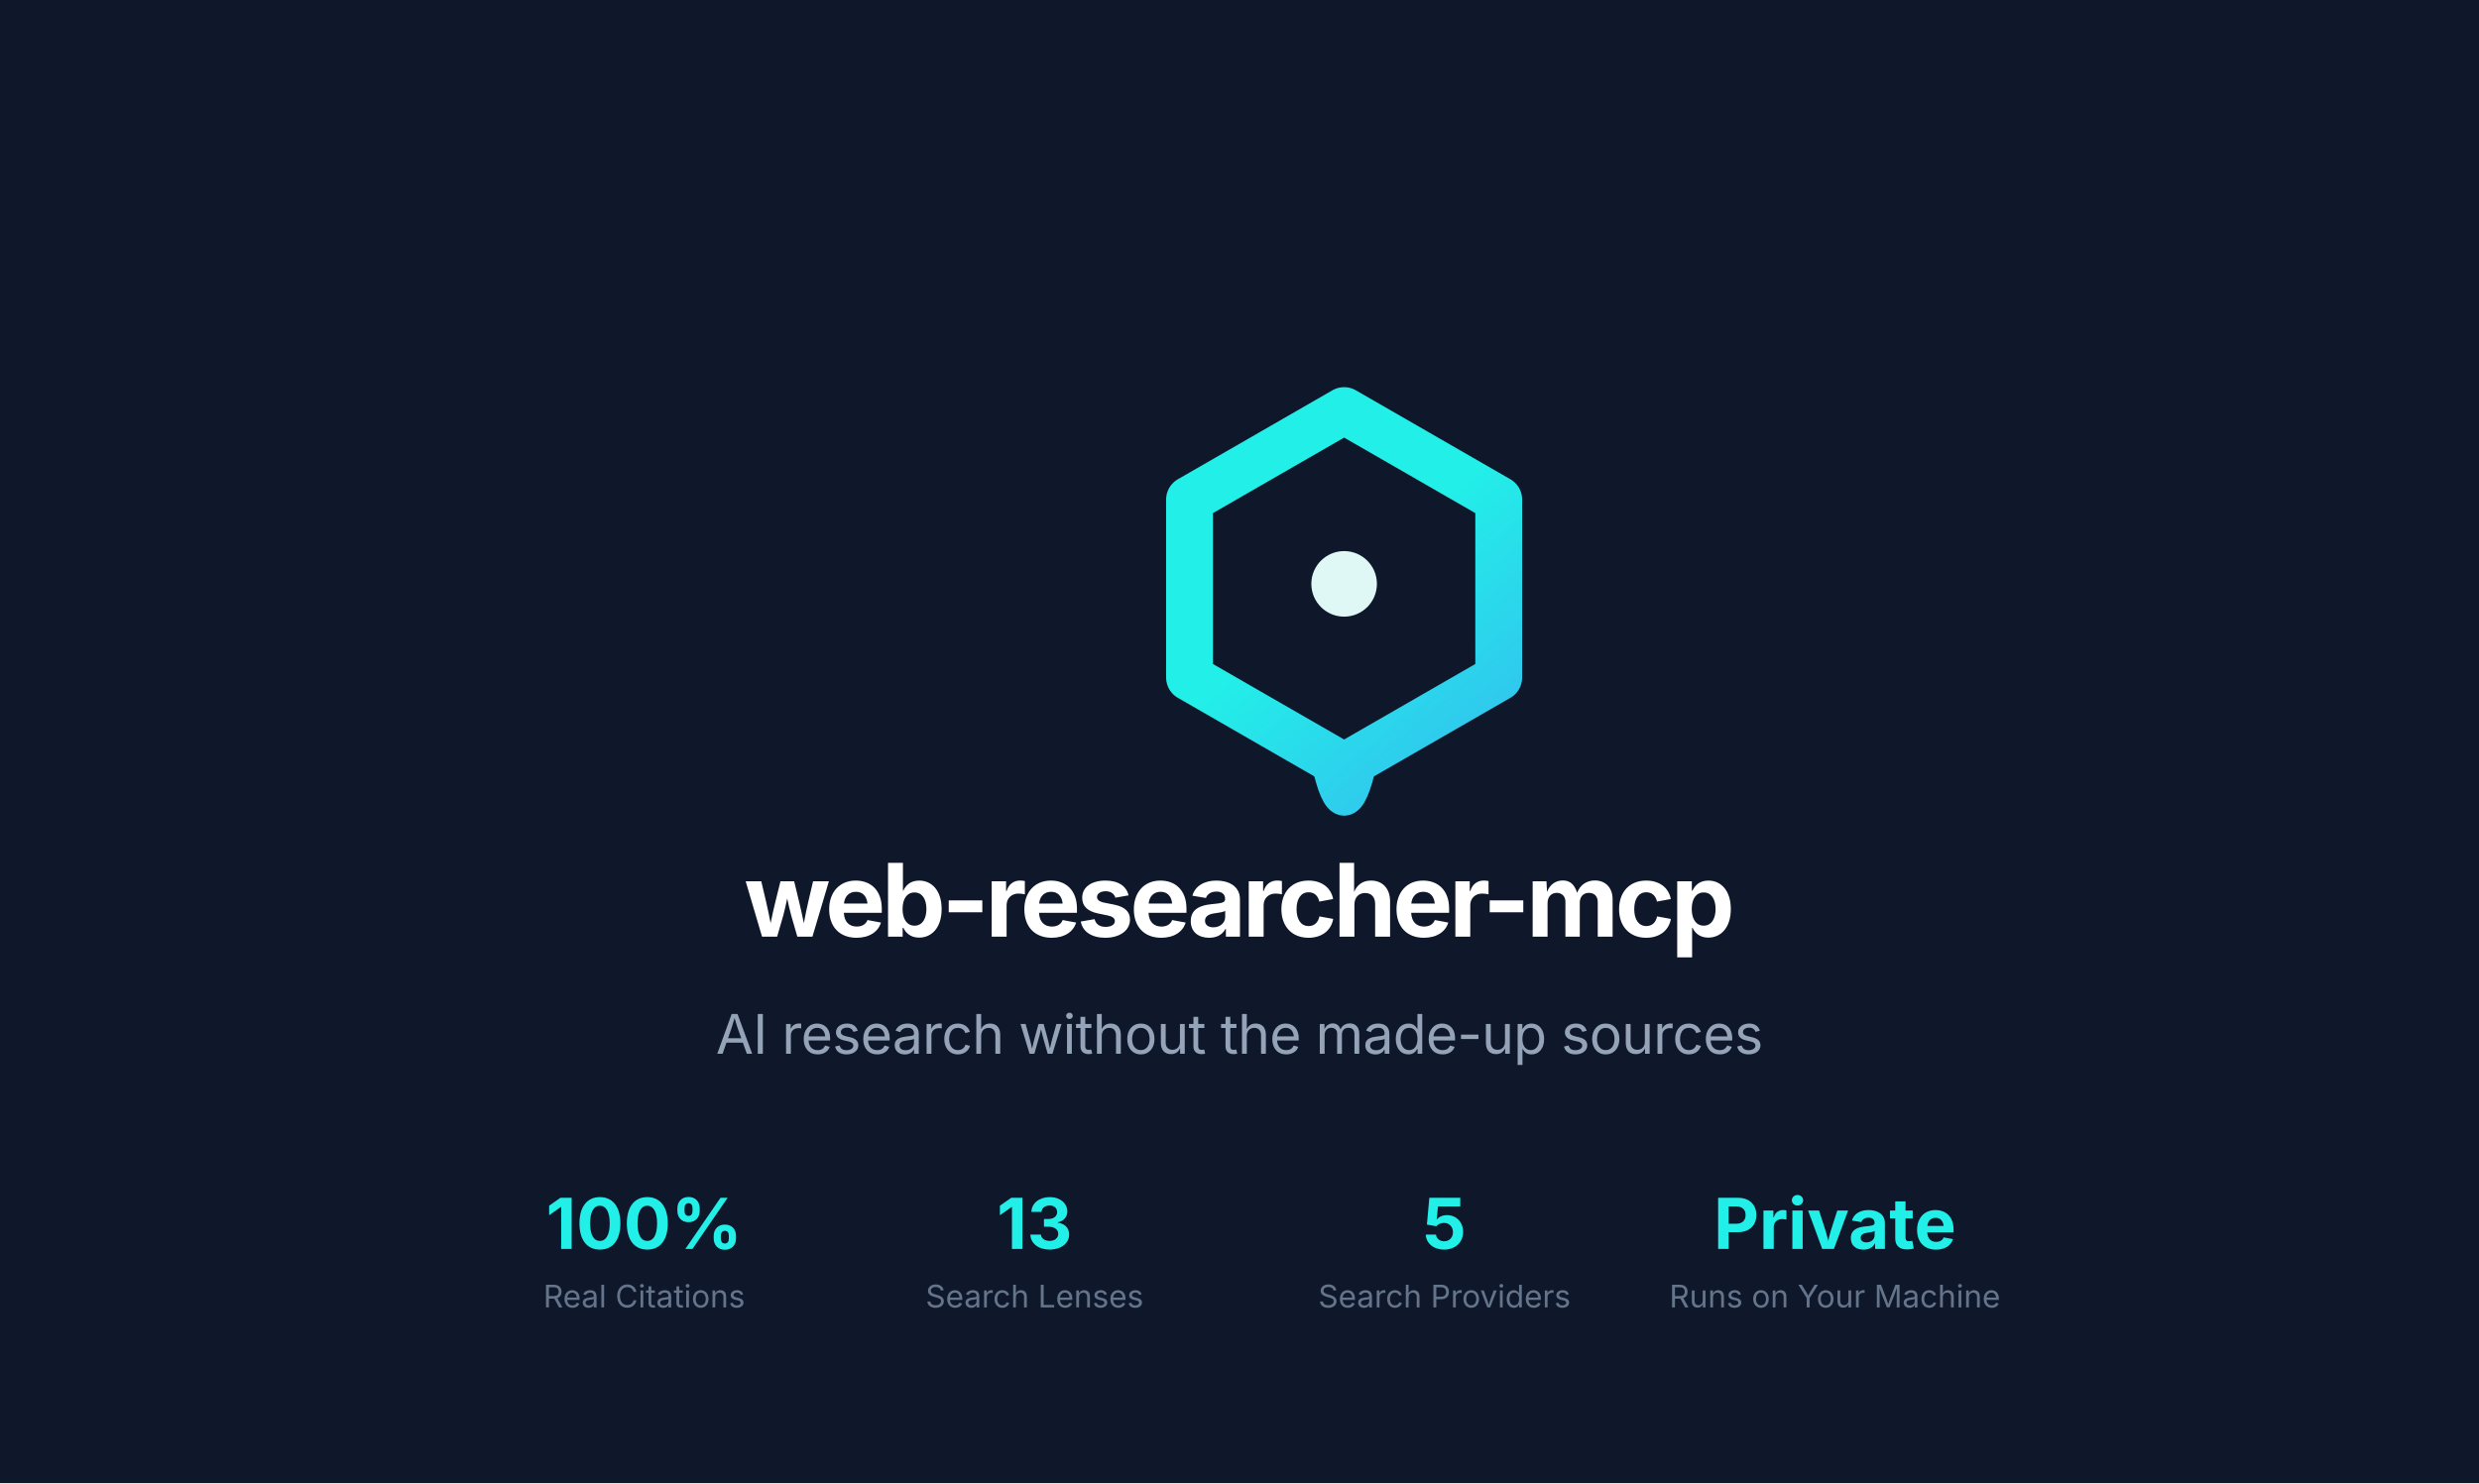
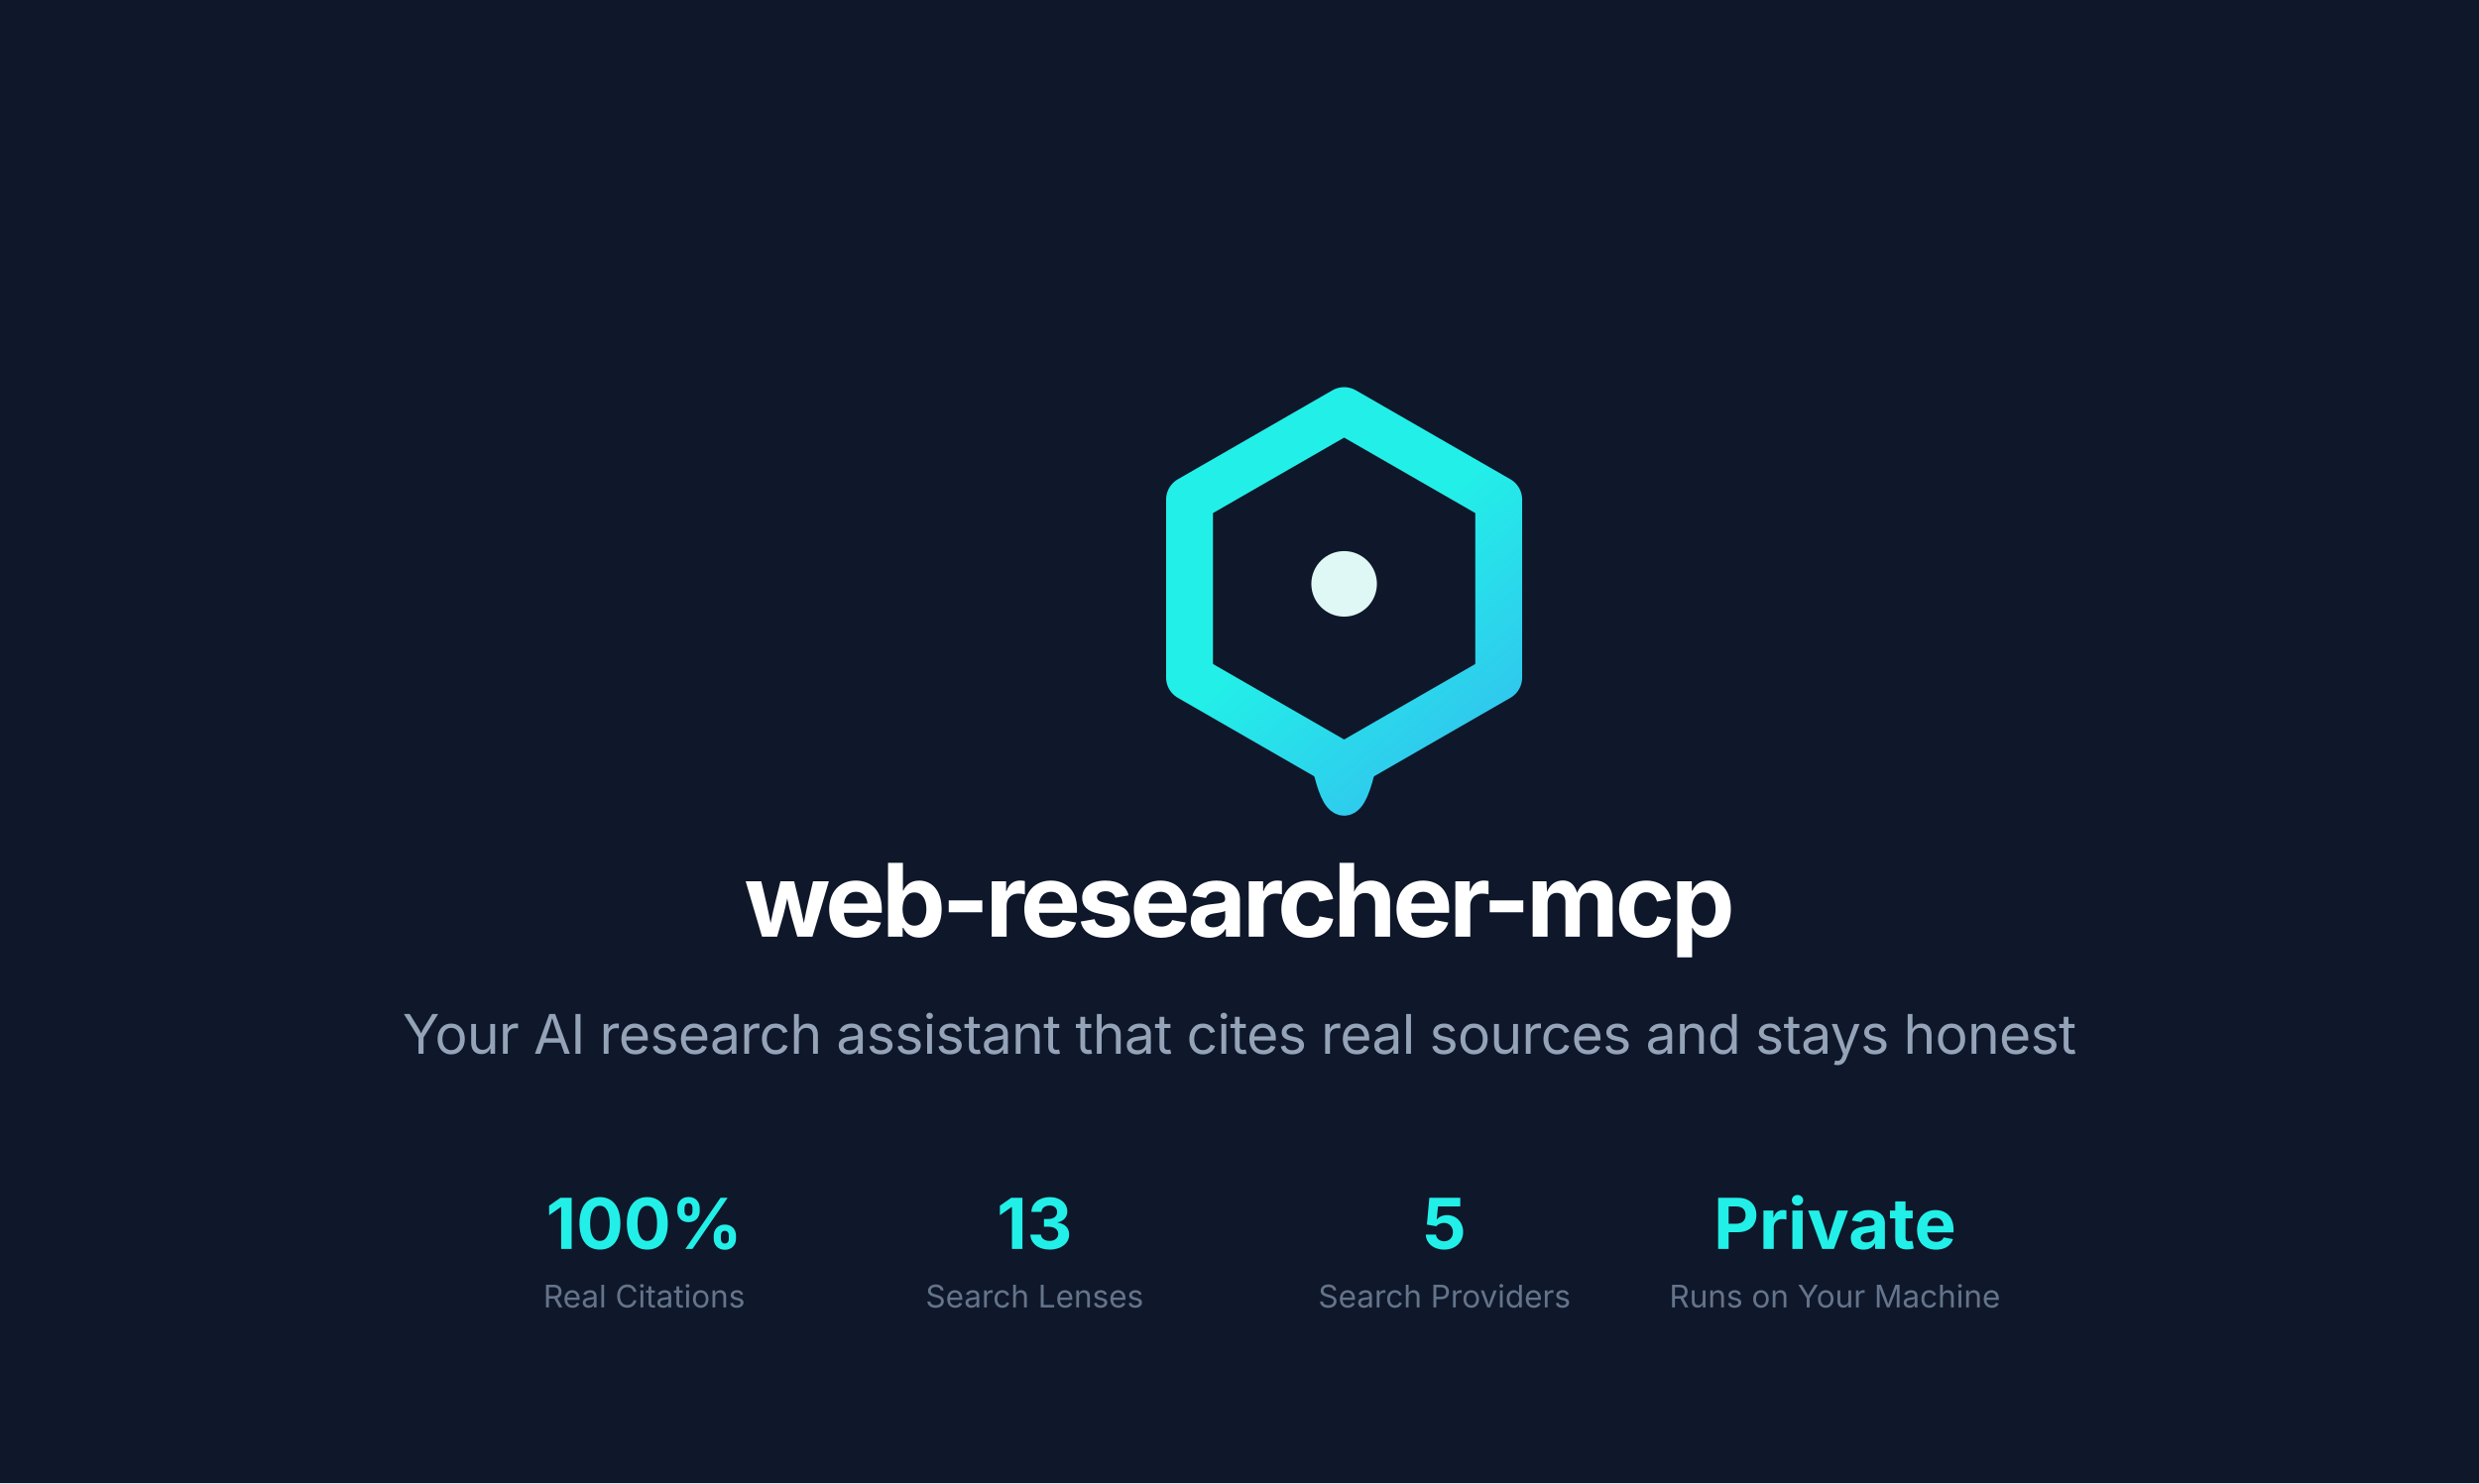
<svg xmlns="http://www.w3.org/2000/svg" viewBox="0 0 1270 760" fill="none">
  <rect width="1270" height="760" fill="#0F172A" />
  <defs>
    <linearGradient id="g1" x1="400" y1="100" x2="870" y2="660" gradientUnits="userSpaceOnUse">
      <stop offset="0%" stop-color="#22F0E8" />
      <stop offset="100%" stop-color="#5B4CFF" />
    </linearGradient>
  </defs>
  <g transform="translate(535, 160) scale(0.6)">
    <path d="M256 84 L388 160 L388 312 L256 388 L124 312 L124 160 Z" stroke="url(#g1)" stroke-width="40" stroke-linejoin="round" stroke-linecap="round" fill="none" />
    <path d="M242 384 Q256 448 270 384" stroke="url(#g1)" stroke-width="28" stroke-linecap="round" fill="none" />
    <circle cx="256" cy="232" r="28" fill="#E0F8F5" />
  </g>
  <text x="635" y="480" font-family="'Inter', 'SF Pro Display', sans-serif" font-size="52" font-weight="700" fill="#FFFFFF" letter-spacing="-2" text-anchor="middle" text-rendering="optimizeLegibility">web-researcher-mcp</text>
-   <text x="635" y="540" font-family="'Inter', 'SF Pro Display', sans-serif" font-size="28" font-weight="400" fill="#94A3B8" letter-spacing="-0.3" text-anchor="middle" text-rendering="optimizeLegibility">AI research without the made-up sources</text>
+   <text x="635" y="540" font-family="'Inter', 'SF Pro Display', sans-serif" font-size="28" font-weight="400" fill="#94A3B8" letter-spacing="-0.3" text-anchor="middle" text-rendering="optimizeLegibility">Your AI research assistant that cites real sources and stays honest</text>
  <g font-family="'Inter', 'SF Pro Display', sans-serif" text-rendering="optimizeLegibility">
    <text x="330" y="640" font-size="36" font-weight="700" fill="#22F0E8" text-anchor="middle">100%</text>
    <text x="330" y="670" font-size="16" font-weight="400" fill="#64748B" text-anchor="middle">Real Citations</text>
    <text x="530" y="640" font-size="36" font-weight="700" fill="#22F0E8" text-anchor="middle">13</text>
    <text x="530" y="670" font-size="16" font-weight="400" fill="#64748B" text-anchor="middle">Search Lenses</text>
    <text x="740" y="640" font-size="36" font-weight="700" fill="#22F0E8" text-anchor="middle">5</text>
    <text x="740" y="670" font-size="16" font-weight="400" fill="#64748B" text-anchor="middle">Search Providers</text>
    <text x="940" y="640" font-size="36" font-weight="700" fill="#22F0E8" text-anchor="middle">Private</text>
    <text x="940" y="670" font-size="16" font-weight="400" fill="#64748B" text-anchor="middle">Runs on Your Machine</text>
  </g>
</svg>
